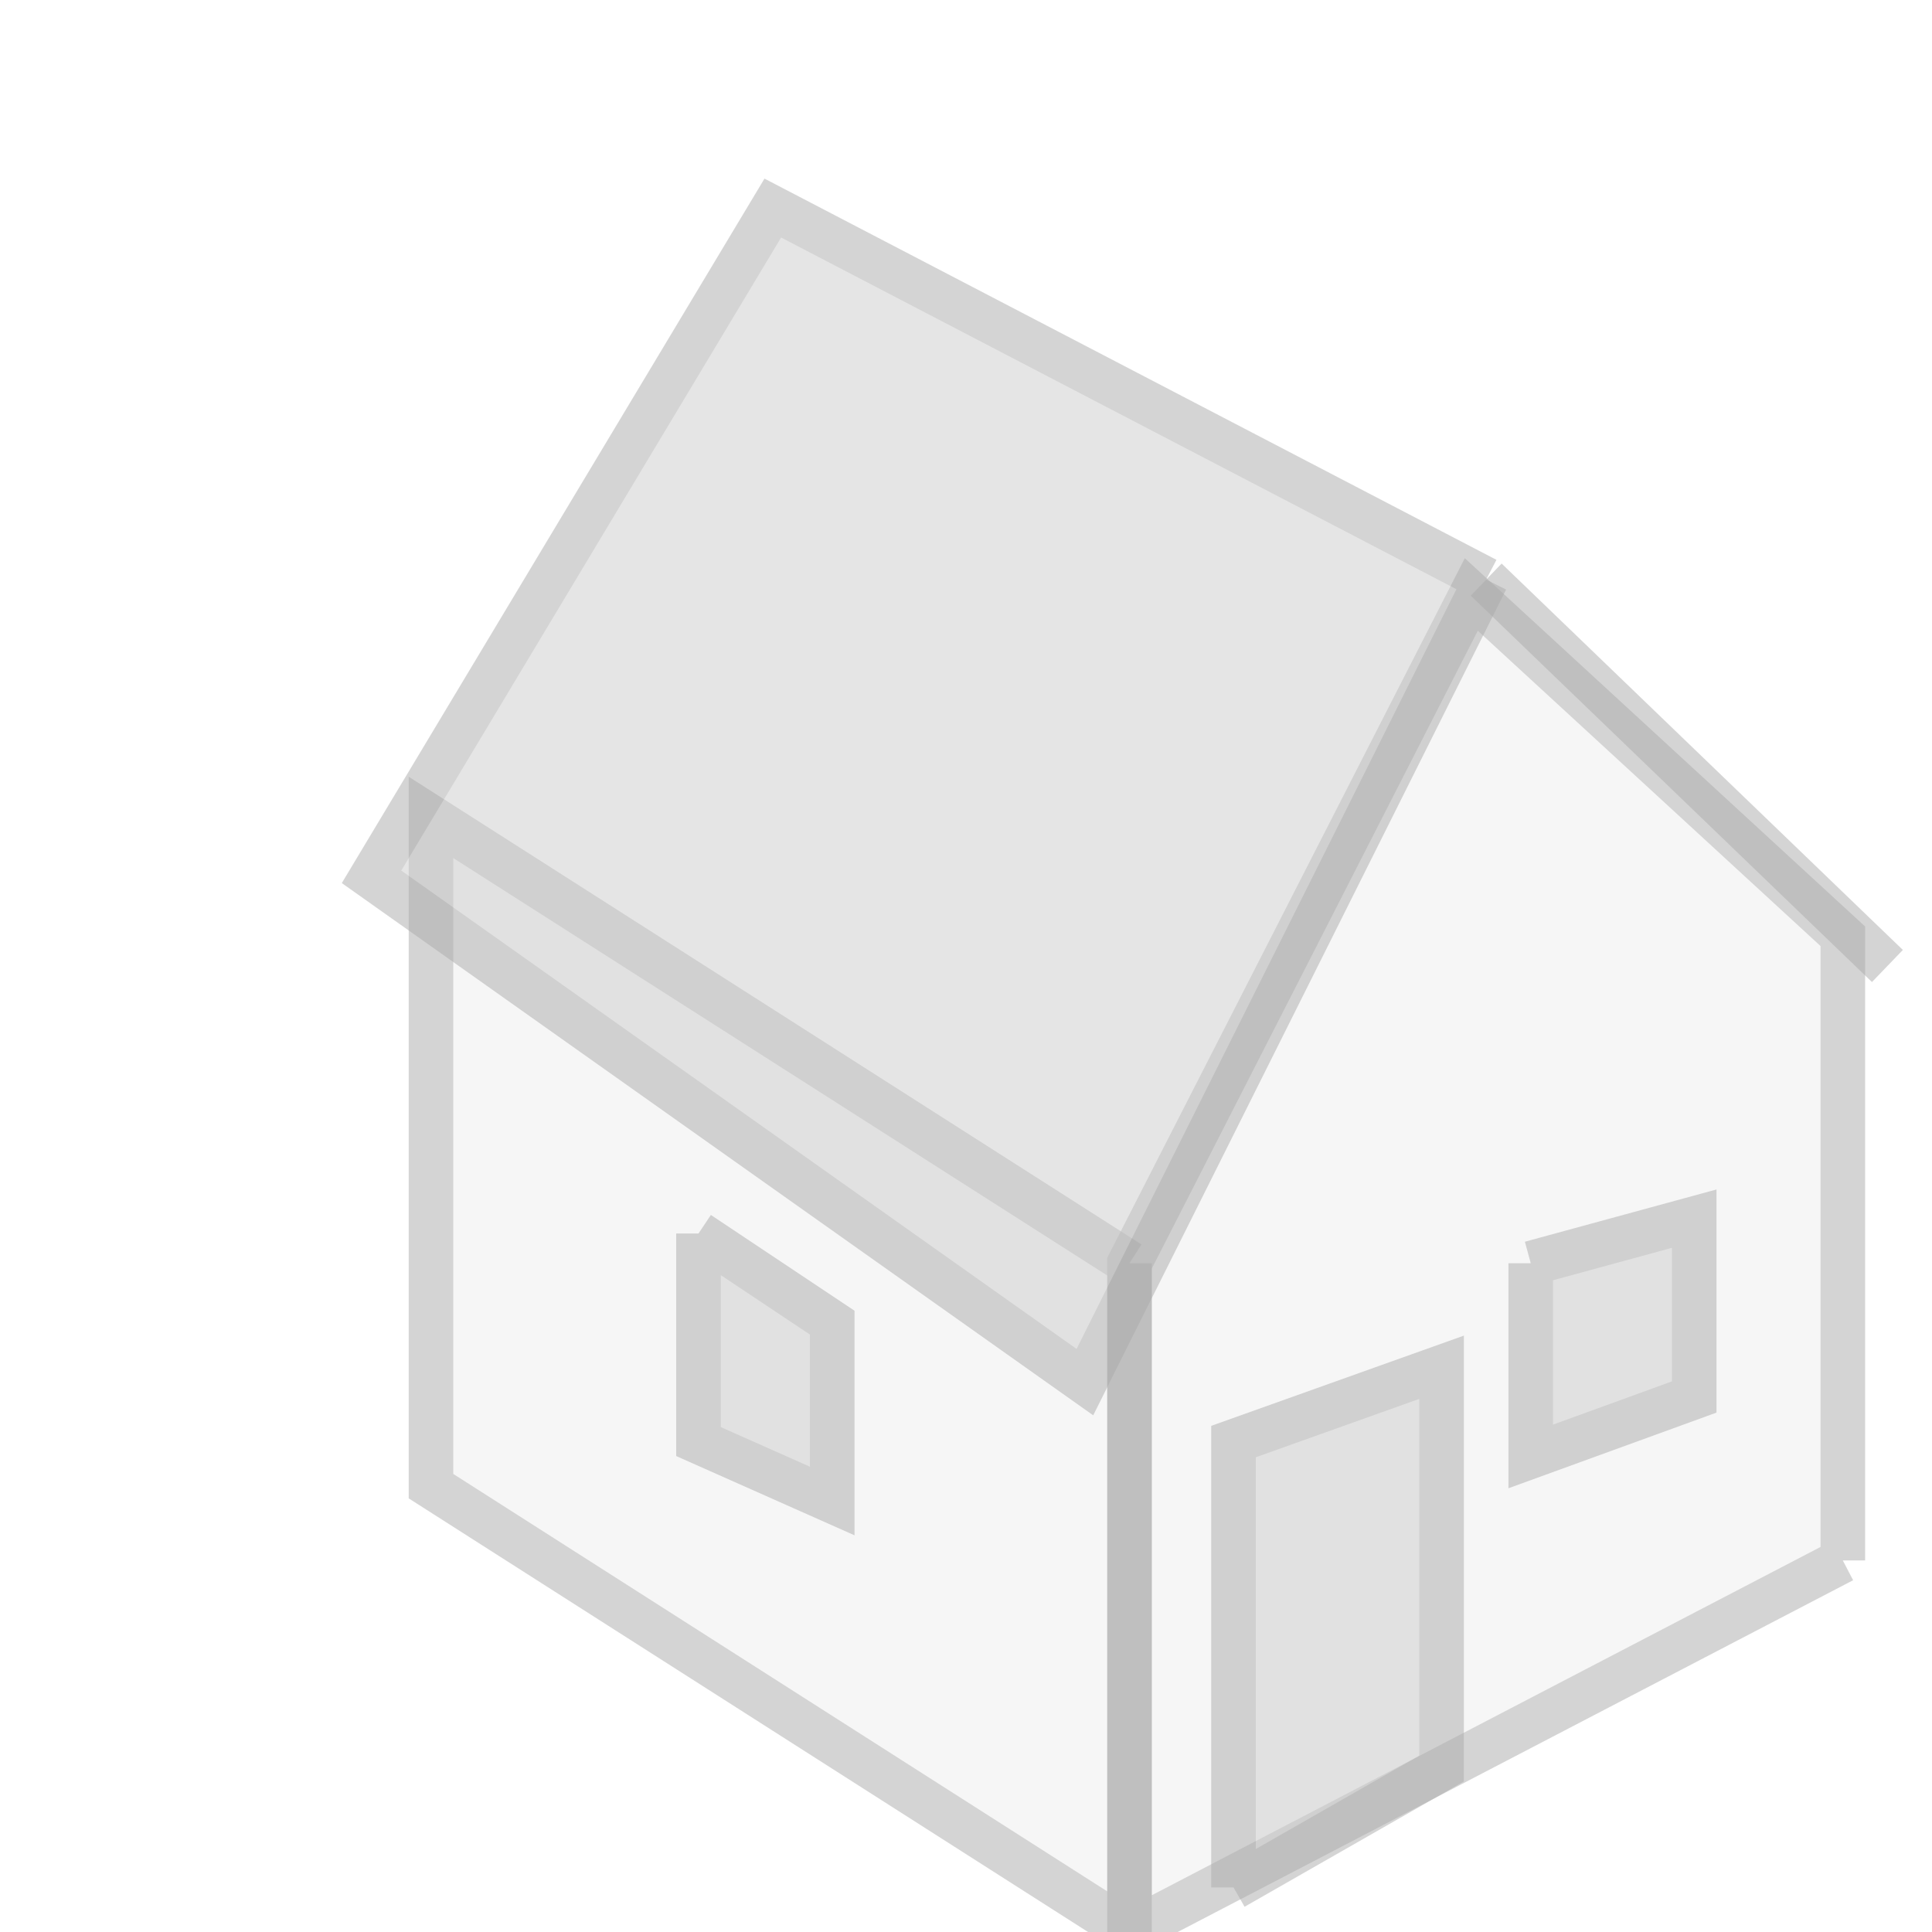
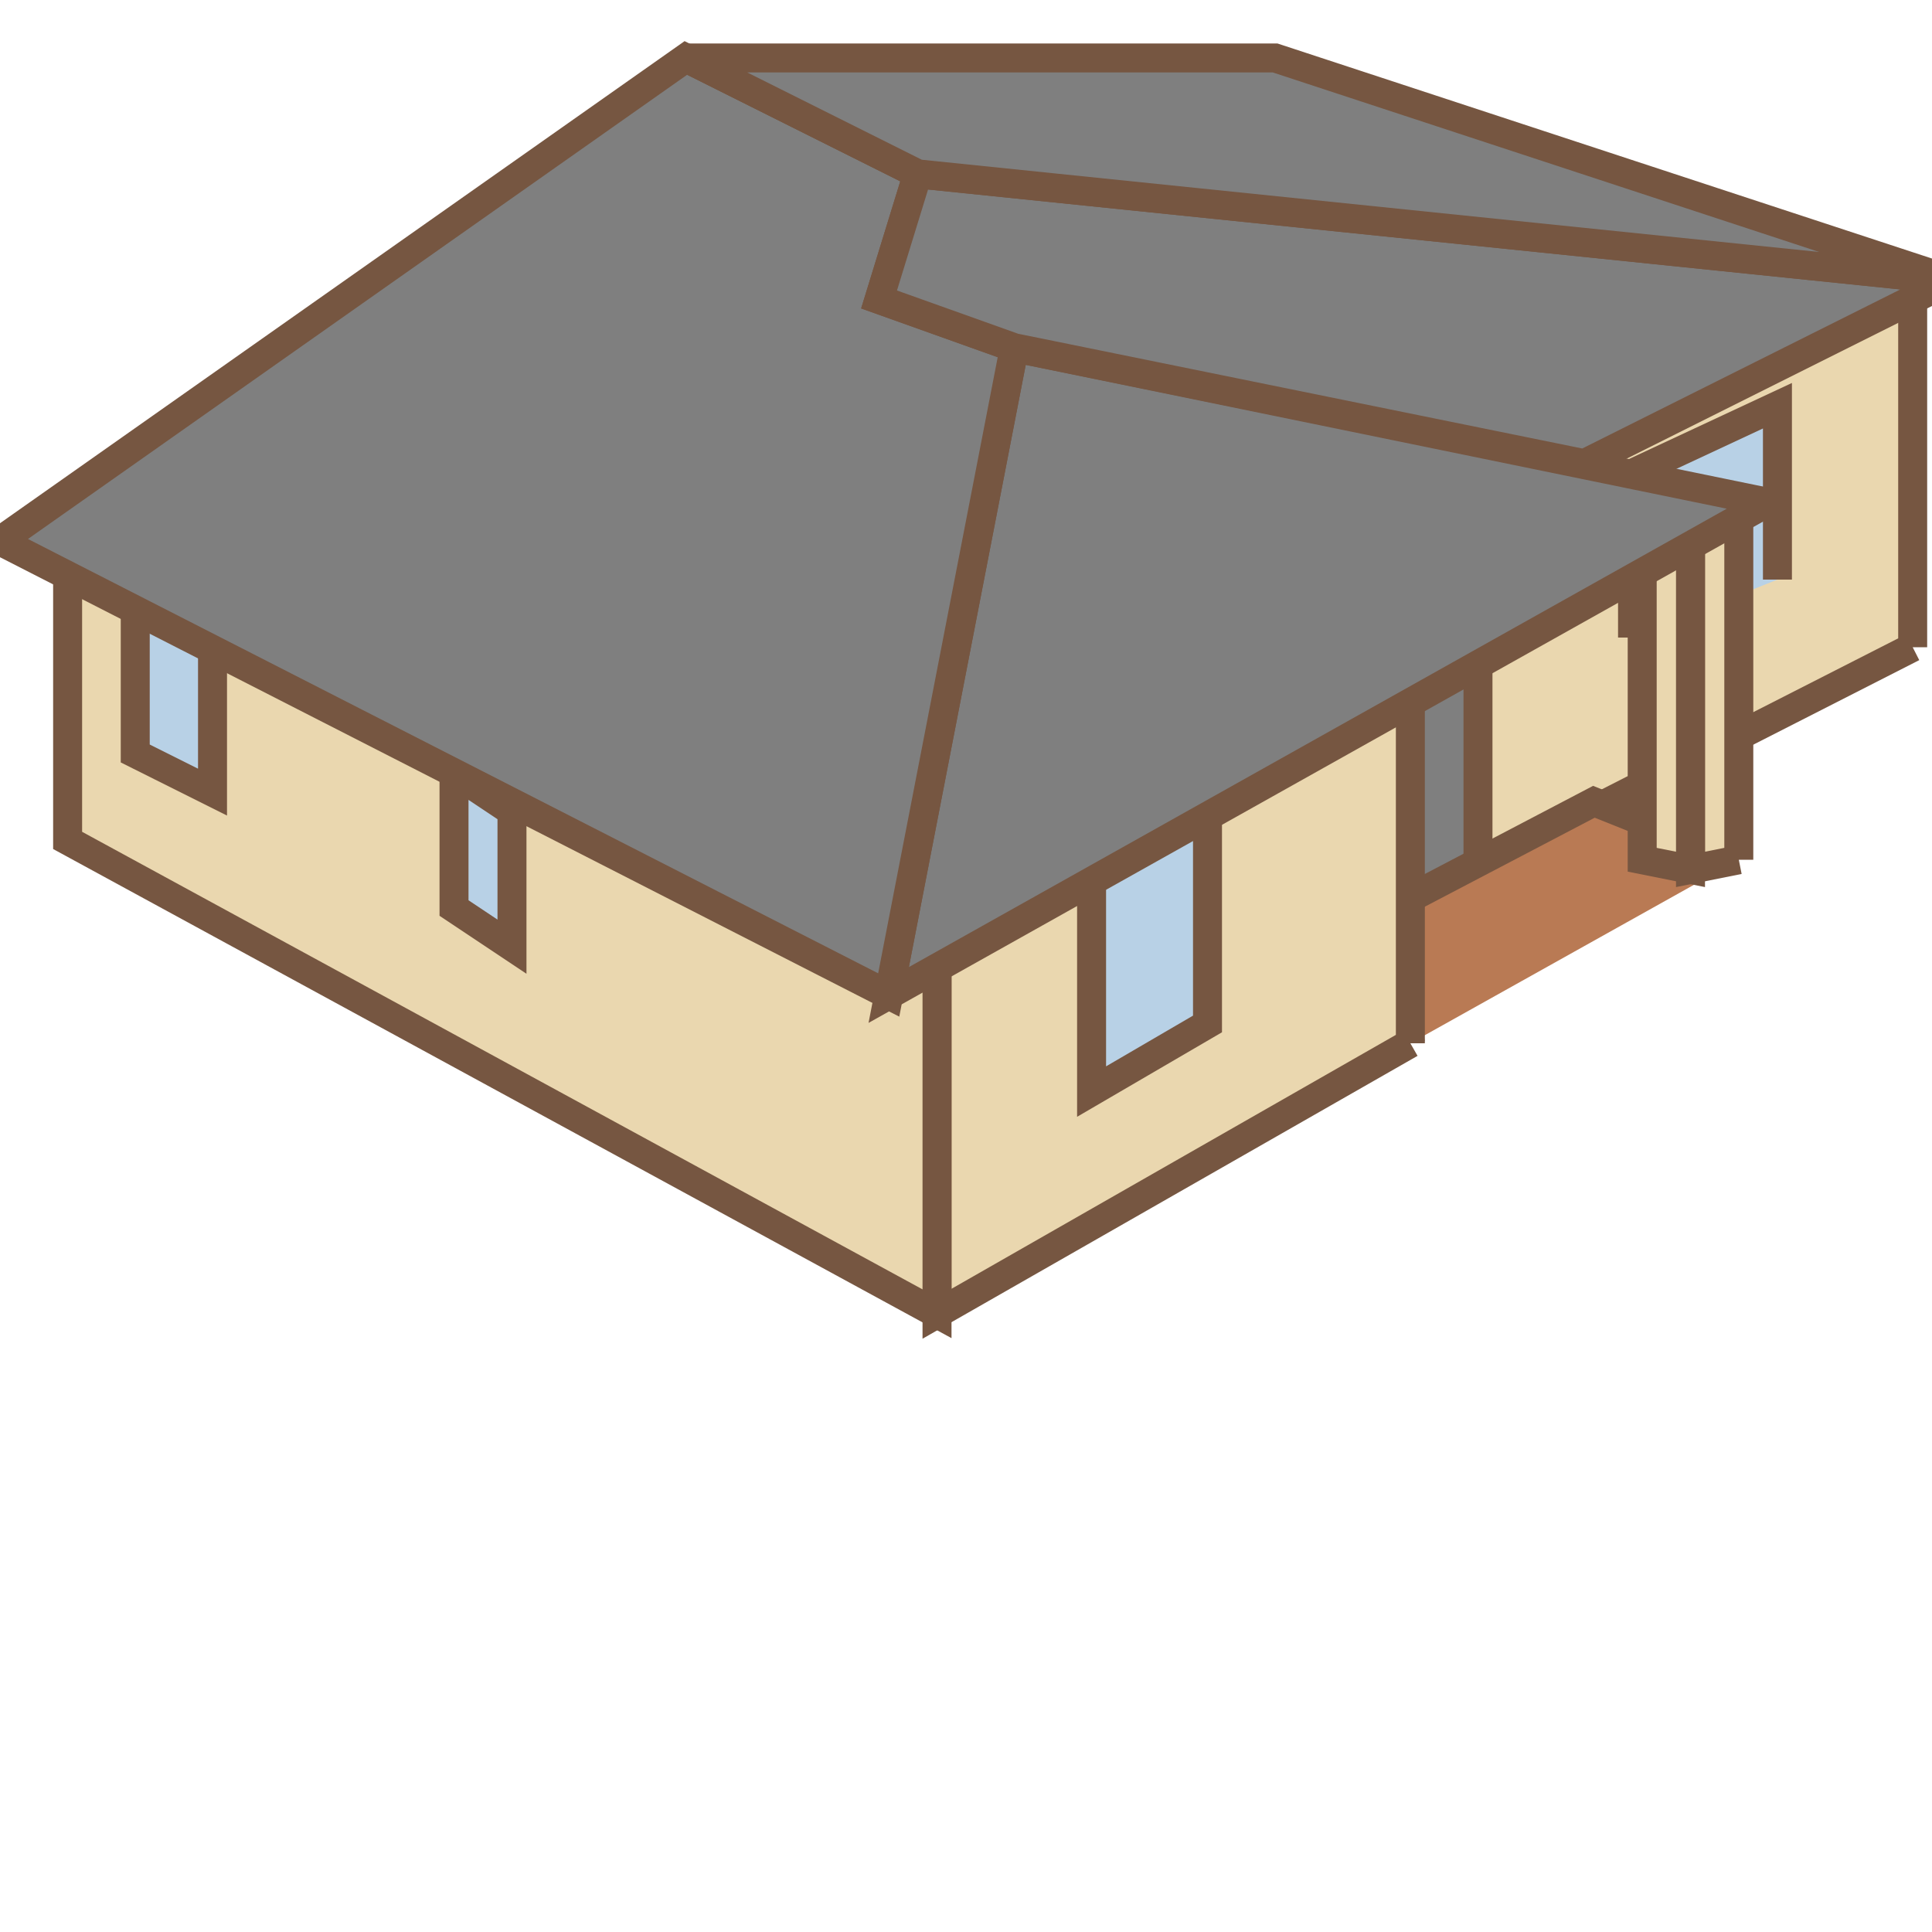
- <svg xmlns="http://www.w3.org/2000/svg" width="130pt" height="130pt" viewBox="0 0 130 130" preserveAspectRatio="xMidYMid meet">
-   <path d="M 124 105 L 124 63 L 99 40 L 76 85 L 76 130 L 124 105          " stroke-width="3" stroke="#AAAAAA" fill="#EEEEEE" opacity="0.5" />
-   <path d="M 76 85 L 76 130 L 29 100 L 29 55 L 76 85          " stroke-width="3" stroke="#AAAAAA" fill="#EEEEEE" opacity="0.5" />
-   <path d="M 100 39 L 73 93 L 25 59 L 52 14 L 100 39          " stroke-width="3" stroke="#AAAAAA" fill="#CCCCCC" opacity="0.5" />
-   <line x1="100" y1="39" x2="127" y2="65" stroke-width="3" stroke="#AAAAAA" opacity="0.5" />
-   <path d="M 83 127 L 83 97 L 97 92 L 97 119 L 83 127          " stroke-width="3" stroke="#AAAAAA" fill="#CCCCCC" opacity="0.5" />
-   <path d="M 103 85 L 103 98 L 114 94 L 114 82 L 103 85          " stroke-width="3" stroke="#AAAAAA" fill="#CCCCCC" opacity="0.5" />
-   <path d="M 47 83 L 47 97 L 56 101 L 56 89 L 47 83          " stroke-width="3" stroke="#AAAAAA" fill="#CCCCCC" opacity="0.5" />
+ <svg xmlns="http://www.w3.org/2000/svg" width="200pt" height="200pt" viewBox="0 0 200 200" preserveAspectRatio="xMidYMid meet">
+   <path d="M 198 67 L 198 31 L 145 56 L 145 94 L 198 67" stroke-width="3" stroke="#765641" fill="#EAD7AF" />
+   <path d="M 184 60 L 184 42 L 169 49 L 169 66L L 184 60" stroke-width="3" stroke="#765641" fill="#B8D1E6" />
+   <path d="M 153 90 L 153 66 L 144 71 L 144 94 L 153 90" stroke-width="3" stroke="#765641" fill="#7F7F7F" />
+   <path d="M 180 89 L 165 83 L 144 94 L 146 108" stroke-width="3" stroke="#765641" fill="#B97A54" />
+   <path d="M 146 108 L 146 72 L 97 99 L 97 136 L 146 108" stroke-width="3" stroke="#765641" fill="#EAD7AF" />
+   <path d="M 97 99 L 97 136 L 7 87 L 7 59 L 97 99" stroke-width="3" stroke="#765641" fill="#EAD7AF" />
+   <path d="M 180 89 L 180 53 L 175 56 L 175 90 L 180 89" stroke-width="3" stroke="#765641" fill="#EAD7AF" />
+   <path d="M 175 56 L 175 90 L 170 89 L 170 57 L 175 56" stroke-width="3" stroke="#765641" fill="#EAD7AF" />
+   <path d="M 125 84 L 125 106 L 113 113 L 113 90 L 125 84" stroke-width="3" stroke="#765641" fill="#B8D1E6" />
+   <path d="M 53 84 L 53 98 L 47 94 L 47 80 L 53 84" stroke-width="3" stroke="#765641" fill="#B8D1E6" />
+   <path d="M 22 66 L 22 82 L 14 78 L 14 63 L 22 66" stroke-width="3" stroke="#765641" fill="#B8D1E6" />
+   <path d="M 183 52 L 105 36 L 92 103 L 183 52" stroke-width="3" stroke="#765641" fill="#7F7F7F" />
+   <path d="M 105 36 L 92 103 L 0 56 L 71 6 L 95 18 L 91 31 L 105 36" stroke-width="3" stroke="#765641" fill="#7F7F7F" />
+   <path d="M 95 18 L 91 31 L 105 36 L 164 48 L 202 29 L 95 18" stroke-width="3" stroke="#765641" fill="#7F7F7F" />
+   <path d="M 71 6 L 95 18 L 202 29 L 132 6 L 71 6" stroke-width="3" stroke="#765641" fill="#7F7F7F" />
</svg>
